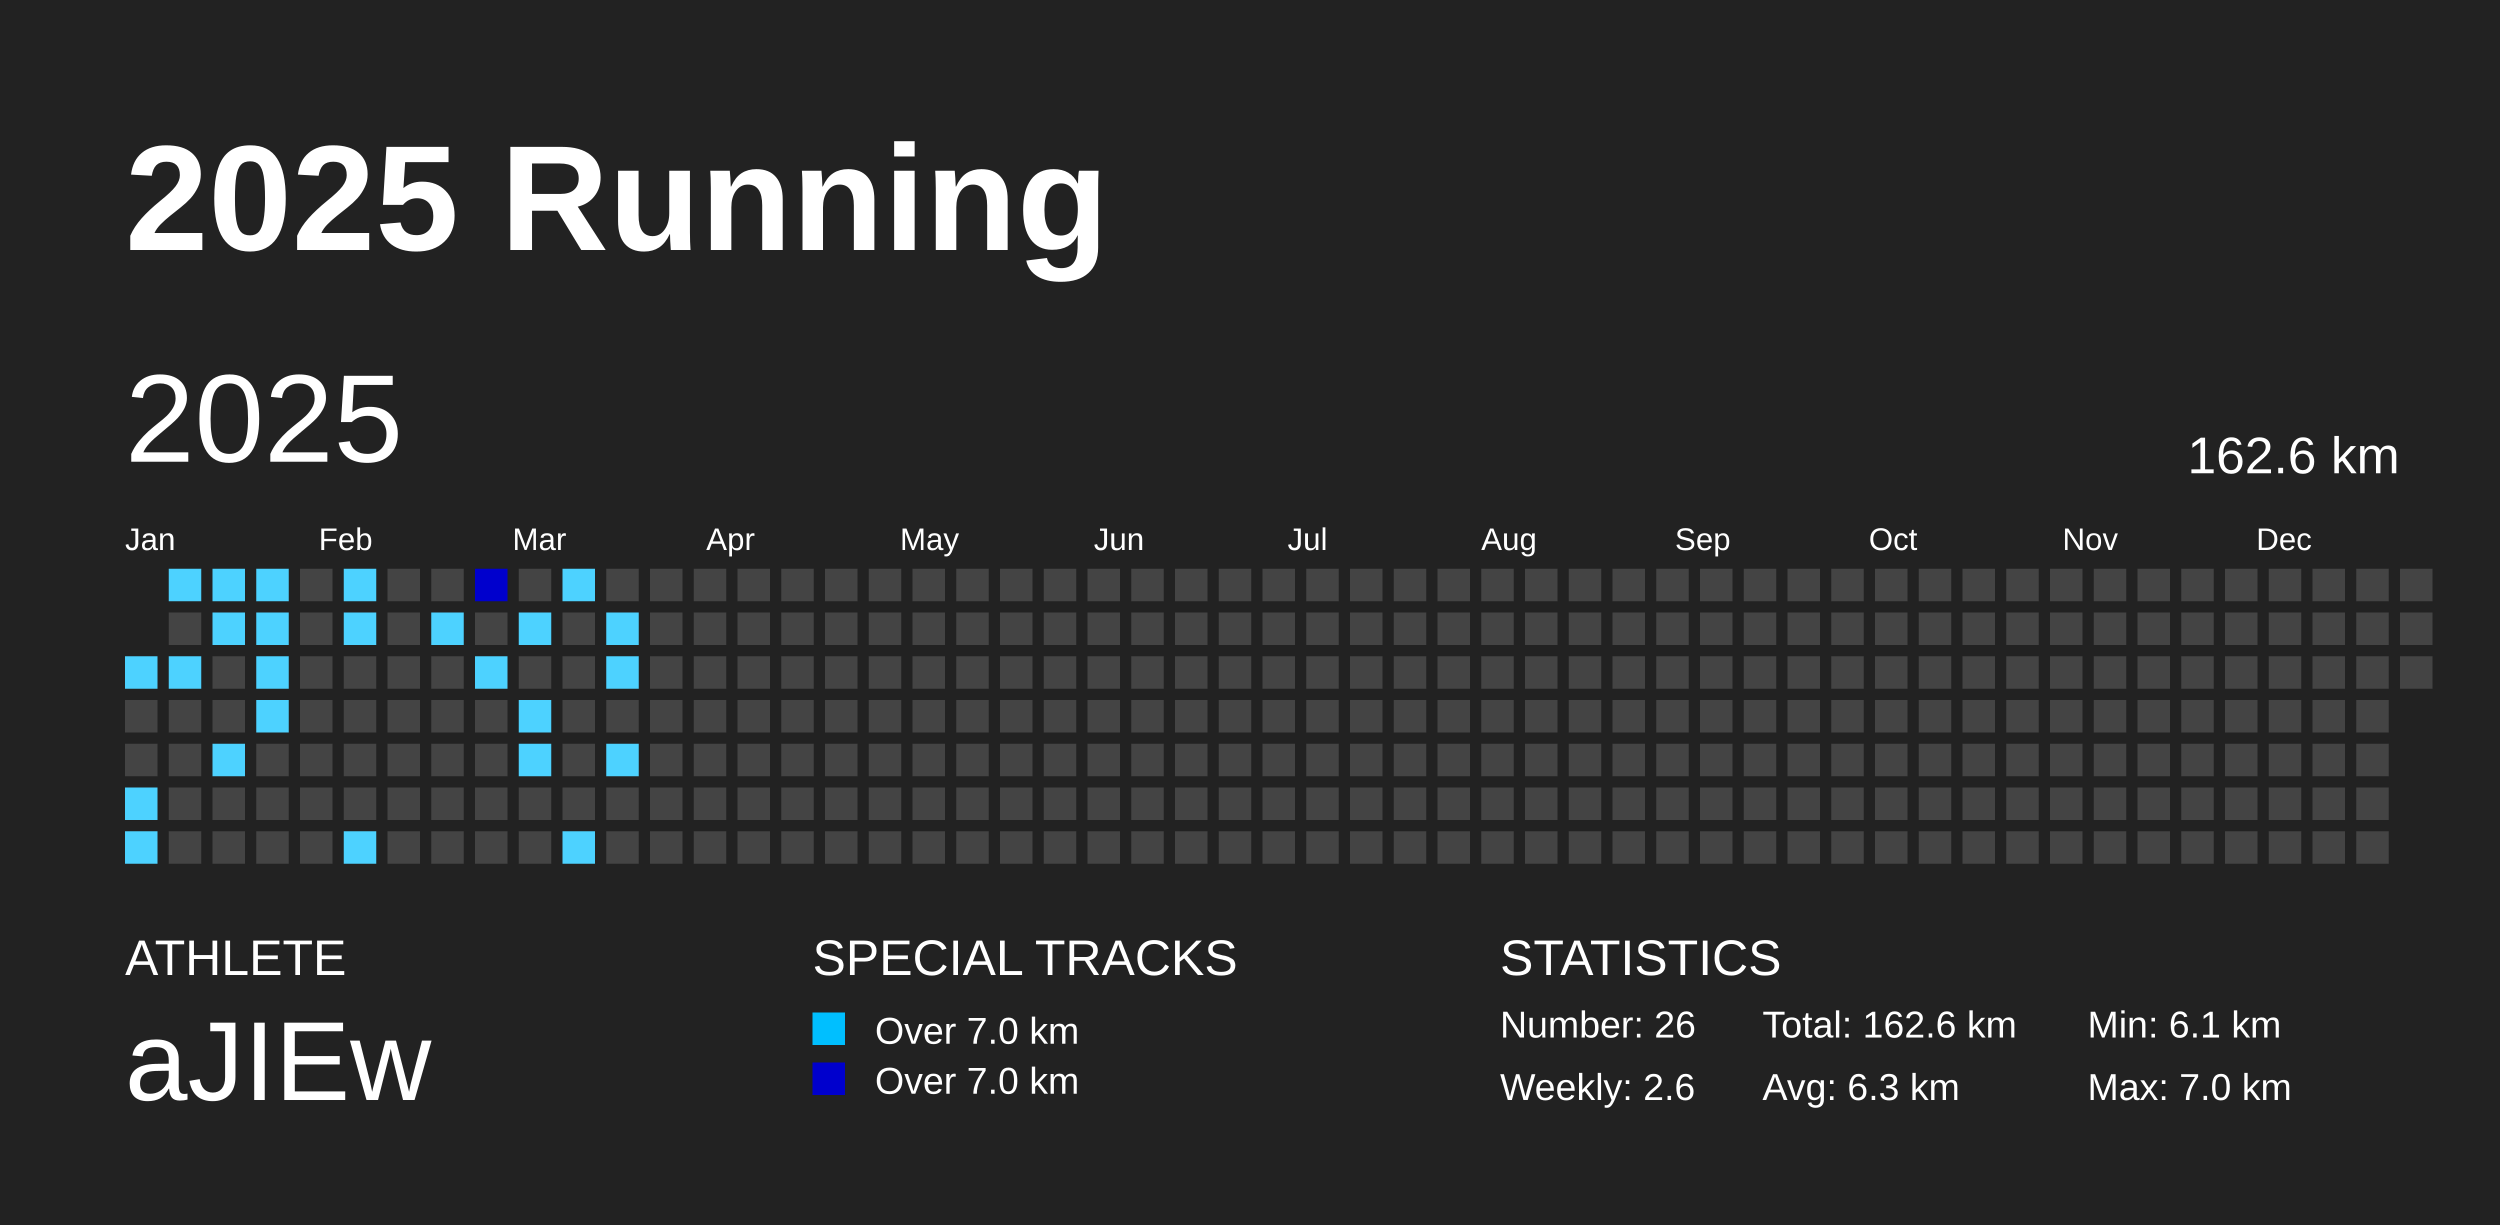
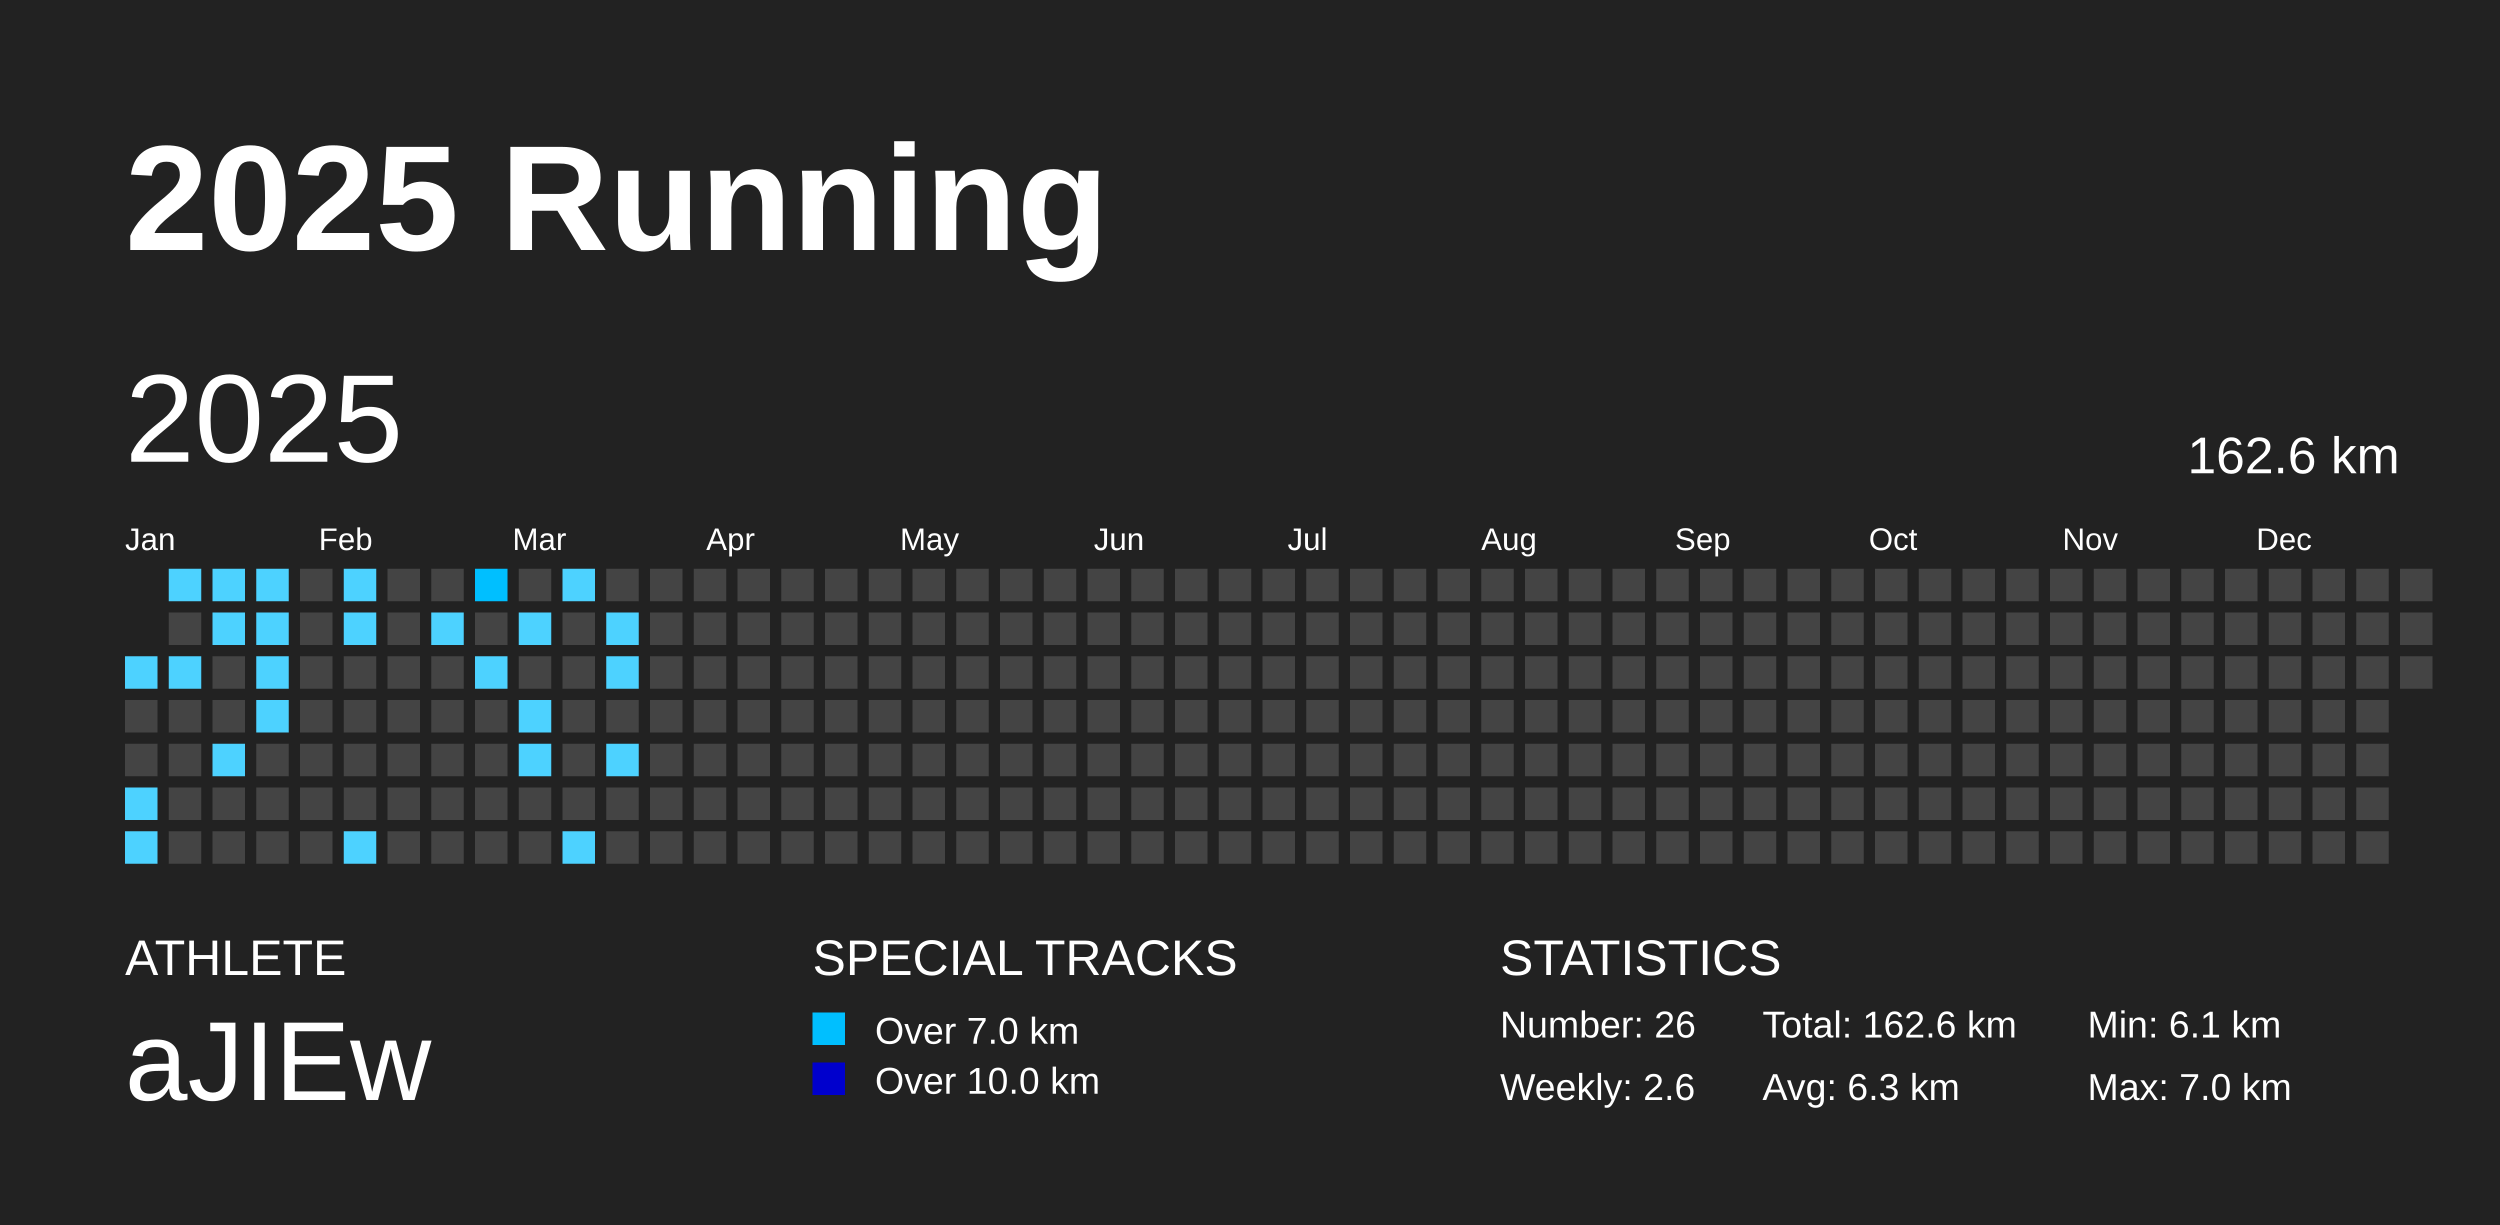
<svg xmlns="http://www.w3.org/2000/svg" baseProfile="full" height="98mm" version="1.1" viewBox="0,0,200,98" width="200mm">
  <defs />
  <rect fill="#222222" height="98" width="200" x="0" y="0" />
  <text fill="#FFFFFF" style="font-size:12px; font-family:Arial; font-weight:bold;" x="10" y="20">2025 Running</text>
  <text fill="#FFFFFF" style="font-size:4px; font-family:Arial" x="10" y="78">ATHLETE</text>
  <text fill="#FFFFFF" style="font-size:9px; font-family:Arial" x="10" y="88">aJIEw</text>
  <text fill="#FFFFFF" style="font-size:4px; font-family:Arial" x="65" y="78">SPECIAL TRACKS</text>
  <rect fill="deepskyblue" height="2.6" width="2.6" x="65" y="81" />
  <text fill="#FFFFFF" style="font-size:3px; font-family:Arial" x="70" y="83.5">Over 7.0 km</text>
  <rect fill="mediumblue" height="2.6" width="2.6" x="65" y="85" />
-   <text fill="#FFFFFF" style="font-size:3px; font-family:Arial" x="70" y="87.5">Over 7.0 km</text>
+   <text fill="#FFFFFF" style="font-size:3px; font-family:Arial" x="70" y="87.5">Over 10.0 km</text>
  <text fill="#FFFFFF" style="font-size:4px; font-family:Arial" x="120" y="78">STATISTICS</text>
  <text fill="#FFFFFF" style="font-size:3px; font-family:Arial" x="120" y="83">Number: 26</text>
  <text fill="#FFFFFF" style="font-size:3px; font-family:Arial" x="120" y="88">Weekly: 2.6</text>
  <text fill="#FFFFFF" style="font-size:3px; font-family:Arial" x="141" y="83">Total: 162.6 km</text>
  <text fill="#FFFFFF" style="font-size:3px; font-family:Arial" x="141" y="88">Avg: 6.3 km</text>
  <text fill="#FFFFFF" style="font-size:3px; font-family:Arial" x="167" y="83">Min: 6.1 km</text>
  <text fill="#FFFFFF" style="font-size:3px; font-family:Arial" x="167" y="88">Max: 7.0 km</text>
  <text dominant-baseline="hanging" fill="#FFFFFF" style="font-size:10.0px; font-family:Arial;" x="10" y="30">2025</text>
  <text dominant-baseline="hanging" fill="#FFFFFF" style="font-size:4.125px; font-family:Arial;" x="175" y="35">162.6 km</text>
  <text fill="#FFFFFF" style="font-size:2.5px; font-family:Arial" x="10.0" y="44">Jan</text>
  <text fill="#FFFFFF" style="font-size:2.5px; font-family:Arial" x="25.5" y="44">Feb</text>
  <text fill="#FFFFFF" style="font-size:2.5px; font-family:Arial" x="41.0" y="44">Mar</text>
  <text fill="#FFFFFF" style="font-size:2.5px; font-family:Arial" x="56.5" y="44">Apr</text>
  <text fill="#FFFFFF" style="font-size:2.5px; font-family:Arial" x="72.0" y="44">May</text>
  <text fill="#FFFFFF" style="font-size:2.5px; font-family:Arial" x="87.5" y="44">Jun</text>
  <text fill="#FFFFFF" style="font-size:2.5px; font-family:Arial" x="103.0" y="44">Jul</text>
  <text fill="#FFFFFF" style="font-size:2.5px; font-family:Arial" x="118.5" y="44">Aug</text>
  <text fill="#FFFFFF" style="font-size:2.5px; font-family:Arial" x="134.0" y="44">Sep</text>
  <text fill="#FFFFFF" style="font-size:2.5px; font-family:Arial" x="149.5" y="44">Oct</text>
  <text fill="#FFFFFF" style="font-size:2.5px; font-family:Arial" x="165.0" y="44">Nov</text>
  <text fill="#FFFFFF" style="font-size:2.5px; font-family:Arial" x="180.5" y="44">Dec</text>
-   <rect fill="#4dd2ff" height="2.6" width="2.6" x="10.0" y="52.5" />
+   <rect fill="#4DD2FF" height="2.6" width="2.6" x="10.0" y="52.5" />
  <rect fill="#444444" height="2.6" width="2.6" x="10.0" y="56.0" />
  <rect fill="#444444" height="2.6" width="2.6" x="10.0" y="59.5" />
-   <rect fill="#4dd2ff" height="2.6" width="2.6" x="10.0" y="63.0" />
-   <rect fill="#4dd2ff" height="2.6" width="2.6" x="10.0" y="66.5" />
-   <rect fill="#4dd2ff" height="2.6" width="2.6" x="13.5" y="45.5" />
+   <rect fill="#4DD2FF" height="2.6" width="2.6" x="10.0" y="63.0" />
+   <rect fill="#4DD2FF" height="2.6" width="2.6" x="10.0" y="66.5" />
+   <rect fill="#4DD2FF" height="2.6" width="2.6" x="13.5" y="45.5" />
  <rect fill="#444444" height="2.6" width="2.6" x="13.5" y="49.0" />
-   <rect fill="#4dd2ff" height="2.6" width="2.6" x="13.5" y="52.5" />
+   <rect fill="#4DD2FF" height="2.6" width="2.6" x="13.5" y="52.5" />
  <rect fill="#444444" height="2.6" width="2.6" x="13.5" y="56.0" />
  <rect fill="#444444" height="2.6" width="2.6" x="13.5" y="59.5" />
  <rect fill="#444444" height="2.6" width="2.6" x="13.5" y="63.0" />
  <rect fill="#444444" height="2.6" width="2.6" x="13.5" y="66.5" />
-   <rect fill="#4dd2ff" height="2.6" width="2.6" x="17.0" y="45.5" />
-   <rect fill="#4dd2ff" height="2.6" width="2.6" x="17.0" y="49.0" />
+   <rect fill="#4DD2FF" height="2.6" width="2.6" x="17.0" y="45.5" />
+   <rect fill="#4DD2FF" height="2.6" width="2.6" x="17.0" y="49.0" />
  <rect fill="#444444" height="2.6" width="2.6" x="17.0" y="52.5" />
  <rect fill="#444444" height="2.6" width="2.6" x="17.0" y="56.0" />
-   <rect fill="#4dd2ff" height="2.6" width="2.6" x="17.0" y="59.5" />
+   <rect fill="#4DD2FF" height="2.6" width="2.6" x="17.0" y="59.5" />
  <rect fill="#444444" height="2.6" width="2.6" x="17.0" y="63.0" />
  <rect fill="#444444" height="2.6" width="2.6" x="17.0" y="66.5" />
-   <rect fill="#4dd2ff" height="2.6" width="2.6" x="20.5" y="45.5" />
-   <rect fill="#4dd2ff" height="2.6" width="2.6" x="20.5" y="49.0" />
-   <rect fill="#4dd2ff" height="2.6" width="2.6" x="20.5" y="52.5" />
-   <rect fill="#4dd2ff" height="2.6" width="2.6" x="20.5" y="56.0" />
+   <rect fill="#4DD2FF" height="2.6" width="2.6" x="20.5" y="45.5" />
+   <rect fill="#4DD2FF" height="2.6" width="2.6" x="20.5" y="49.0" />
+   <rect fill="#4DD2FF" height="2.6" width="2.6" x="20.5" y="52.5" />
+   <rect fill="#4DD2FF" height="2.6" width="2.6" x="20.5" y="56.0" />
  <rect fill="#444444" height="2.6" width="2.6" x="20.5" y="59.5" />
  <rect fill="#444444" height="2.6" width="2.6" x="20.5" y="63.0" />
  <rect fill="#444444" height="2.6" width="2.6" x="20.5" y="66.5" />
  <rect fill="#444444" height="2.6" width="2.6" x="24.0" y="45.5" />
  <rect fill="#444444" height="2.6" width="2.6" x="24.0" y="49.0" />
  <rect fill="#444444" height="2.6" width="2.6" x="24.0" y="52.5" />
  <rect fill="#444444" height="2.6" width="2.6" x="24.0" y="56.0" />
  <rect fill="#444444" height="2.6" width="2.6" x="24.0" y="59.5" />
  <rect fill="#444444" height="2.6" width="2.6" x="24.0" y="63.0" />
  <rect fill="#444444" height="2.6" width="2.6" x="24.0" y="66.5" />
-   <rect fill="#4dd2ff" height="2.6" width="2.6" x="27.5" y="45.5" />
-   <rect fill="#4dd2ff" height="2.6" width="2.6" x="27.5" y="49.0" />
+   <rect fill="#4DD2FF" height="2.6" width="2.6" x="27.5" y="45.5" />
+   <rect fill="#4DD2FF" height="2.6" width="2.6" x="27.5" y="49.0" />
  <rect fill="#444444" height="2.6" width="2.6" x="27.5" y="52.5" />
  <rect fill="#444444" height="2.6" width="2.6" x="27.5" y="56.0" />
  <rect fill="#444444" height="2.6" width="2.6" x="27.5" y="59.5" />
  <rect fill="#444444" height="2.6" width="2.6" x="27.5" y="63.0" />
-   <rect fill="#4dd2ff" height="2.6" width="2.6" x="27.5" y="66.5" />
+   <rect fill="#4DD2FF" height="2.6" width="2.6" x="27.5" y="66.5" />
  <rect fill="#444444" height="2.6" width="2.6" x="31.0" y="45.5" />
  <rect fill="#444444" height="2.6" width="2.6" x="31.0" y="49.0" />
  <rect fill="#444444" height="2.6" width="2.6" x="31.0" y="52.5" />
  <rect fill="#444444" height="2.6" width="2.6" x="31.0" y="56.0" />
  <rect fill="#444444" height="2.6" width="2.6" x="31.0" y="59.5" />
  <rect fill="#444444" height="2.6" width="2.6" x="31.0" y="63.0" />
  <rect fill="#444444" height="2.6" width="2.6" x="31.0" y="66.5" />
  <rect fill="#444444" height="2.6" width="2.6" x="34.5" y="45.5" />
-   <rect fill="#4dd2ff" height="2.6" width="2.6" x="34.5" y="49.0" />
+   <rect fill="#4DD2FF" height="2.6" width="2.6" x="34.5" y="49.0" />
  <rect fill="#444444" height="2.6" width="2.6" x="34.5" y="52.5" />
  <rect fill="#444444" height="2.6" width="2.6" x="34.5" y="56.0" />
  <rect fill="#444444" height="2.6" width="2.6" x="34.5" y="59.5" />
  <rect fill="#444444" height="2.6" width="2.6" x="34.5" y="63.0" />
  <rect fill="#444444" height="2.6" width="2.6" x="34.5" y="66.5" />
-   <rect fill="mediumblue" height="2.6" width="2.6" x="38.0" y="45.5" />
+   <rect fill="deepskyblue" height="2.6" width="2.6" x="38.0" y="45.5" />
  <rect fill="#444444" height="2.6" width="2.6" x="38.0" y="49.0" />
-   <rect fill="#4dd2ff" height="2.6" width="2.6" x="38.0" y="52.5" />
+   <rect fill="#4DD2FF" height="2.6" width="2.6" x="38.0" y="52.5" />
  <rect fill="#444444" height="2.6" width="2.6" x="38.0" y="56.0" />
  <rect fill="#444444" height="2.6" width="2.6" x="38.0" y="59.5" />
  <rect fill="#444444" height="2.6" width="2.6" x="38.0" y="63.0" />
  <rect fill="#444444" height="2.6" width="2.6" x="38.0" y="66.5" />
  <rect fill="#444444" height="2.6" width="2.6" x="41.5" y="45.5" />
-   <rect fill="#4dd2ff" height="2.6" width="2.6" x="41.5" y="49.0" />
+   <rect fill="#4DD2FF" height="2.6" width="2.6" x="41.5" y="49.0" />
  <rect fill="#444444" height="2.6" width="2.6" x="41.5" y="52.5" />
-   <rect fill="#4dd2ff" height="2.6" width="2.6" x="41.5" y="56.0" />
-   <rect fill="#4dd2ff" height="2.6" width="2.6" x="41.5" y="59.5" />
+   <rect fill="#4DD2FF" height="2.6" width="2.6" x="41.5" y="56.0" />
+   <rect fill="#4DD2FF" height="2.6" width="2.6" x="41.5" y="59.5" />
  <rect fill="#444444" height="2.6" width="2.6" x="41.5" y="63.0" />
  <rect fill="#444444" height="2.6" width="2.6" x="41.5" y="66.5" />
-   <rect fill="#4dd2ff" height="2.6" width="2.6" x="45.0" y="45.5" />
+   <rect fill="#4DD2FF" height="2.6" width="2.6" x="45.0" y="45.5" />
  <rect fill="#444444" height="2.6" width="2.6" x="45.0" y="49.0" />
  <rect fill="#444444" height="2.6" width="2.6" x="45.0" y="52.5" />
  <rect fill="#444444" height="2.6" width="2.6" x="45.0" y="56.0" />
  <rect fill="#444444" height="2.6" width="2.6" x="45.0" y="59.5" />
  <rect fill="#444444" height="2.6" width="2.6" x="45.0" y="63.0" />
-   <rect fill="#4dd2ff" height="2.6" width="2.6" x="45.0" y="66.5" />
+   <rect fill="#4DD2FF" height="2.6" width="2.6" x="45.0" y="66.5" />
  <rect fill="#444444" height="2.6" width="2.6" x="48.5" y="45.5" />
-   <rect fill="#4dd2ff" height="2.6" width="2.6" x="48.5" y="49.0" />
-   <rect fill="#4dd2ff" height="2.6" width="2.6" x="48.5" y="52.5" />
+   <rect fill="#4DD2FF" height="2.6" width="2.6" x="48.5" y="49.0" />
+   <rect fill="#4DD2FF" height="2.6" width="2.6" x="48.5" y="52.5" />
  <rect fill="#444444" height="2.6" width="2.6" x="48.5" y="56.0" />
-   <rect fill="#4dd2ff" height="2.6" width="2.6" x="48.5" y="59.5" />
+   <rect fill="#4DD2FF" height="2.6" width="2.6" x="48.5" y="59.5" />
  <rect fill="#444444" height="2.6" width="2.6" x="48.5" y="63.0" />
  <rect fill="#444444" height="2.6" width="2.6" x="48.5" y="66.5" />
  <rect fill="#444444" height="2.6" width="2.6" x="52.0" y="45.5" />
  <rect fill="#444444" height="2.6" width="2.6" x="52.0" y="49.0" />
  <rect fill="#444444" height="2.6" width="2.6" x="52.0" y="52.5" />
  <rect fill="#444444" height="2.6" width="2.6" x="52.0" y="56.0" />
  <rect fill="#444444" height="2.6" width="2.6" x="52.0" y="59.5" />
  <rect fill="#444444" height="2.6" width="2.6" x="52.0" y="63.0" />
  <rect fill="#444444" height="2.6" width="2.6" x="52.0" y="66.5" />
  <rect fill="#444444" height="2.6" width="2.6" x="55.5" y="45.5" />
  <rect fill="#444444" height="2.6" width="2.6" x="55.5" y="49.0" />
  <rect fill="#444444" height="2.6" width="2.6" x="55.5" y="52.5" />
  <rect fill="#444444" height="2.6" width="2.6" x="55.5" y="56.0" />
  <rect fill="#444444" height="2.6" width="2.6" x="55.5" y="59.5" />
  <rect fill="#444444" height="2.6" width="2.6" x="55.5" y="63.0" />
  <rect fill="#444444" height="2.6" width="2.6" x="55.5" y="66.5" />
  <rect fill="#444444" height="2.6" width="2.6" x="59.0" y="45.5" />
  <rect fill="#444444" height="2.6" width="2.6" x="59.0" y="49.0" />
  <rect fill="#444444" height="2.6" width="2.6" x="59.0" y="52.5" />
  <rect fill="#444444" height="2.6" width="2.6" x="59.0" y="56.0" />
  <rect fill="#444444" height="2.6" width="2.6" x="59.0" y="59.5" />
  <rect fill="#444444" height="2.6" width="2.6" x="59.0" y="63.0" />
  <rect fill="#444444" height="2.6" width="2.6" x="59.0" y="66.5" />
  <rect fill="#444444" height="2.6" width="2.6" x="62.5" y="45.5" />
  <rect fill="#444444" height="2.6" width="2.6" x="62.5" y="49.0" />
  <rect fill="#444444" height="2.6" width="2.6" x="62.5" y="52.5" />
  <rect fill="#444444" height="2.6" width="2.6" x="62.5" y="56.0" />
  <rect fill="#444444" height="2.6" width="2.6" x="62.5" y="59.5" />
  <rect fill="#444444" height="2.6" width="2.6" x="62.5" y="63.0" />
  <rect fill="#444444" height="2.6" width="2.6" x="62.5" y="66.5" />
  <rect fill="#444444" height="2.6" width="2.6" x="66.0" y="45.5" />
  <rect fill="#444444" height="2.6" width="2.6" x="66.0" y="49.0" />
  <rect fill="#444444" height="2.6" width="2.6" x="66.0" y="52.5" />
  <rect fill="#444444" height="2.6" width="2.6" x="66.0" y="56.0" />
  <rect fill="#444444" height="2.6" width="2.6" x="66.0" y="59.5" />
  <rect fill="#444444" height="2.6" width="2.6" x="66.0" y="63.0" />
  <rect fill="#444444" height="2.6" width="2.6" x="66.0" y="66.5" />
  <rect fill="#444444" height="2.6" width="2.6" x="69.5" y="45.5" />
  <rect fill="#444444" height="2.6" width="2.6" x="69.5" y="49.0" />
  <rect fill="#444444" height="2.6" width="2.6" x="69.5" y="52.5" />
  <rect fill="#444444" height="2.6" width="2.6" x="69.5" y="56.0" />
  <rect fill="#444444" height="2.6" width="2.6" x="69.5" y="59.5" />
  <rect fill="#444444" height="2.6" width="2.6" x="69.5" y="63.0" />
  <rect fill="#444444" height="2.6" width="2.6" x="69.5" y="66.5" />
  <rect fill="#444444" height="2.6" width="2.6" x="73.0" y="45.5" />
  <rect fill="#444444" height="2.6" width="2.6" x="73.0" y="49.0" />
  <rect fill="#444444" height="2.6" width="2.6" x="73.0" y="52.5" />
  <rect fill="#444444" height="2.6" width="2.6" x="73.0" y="56.0" />
  <rect fill="#444444" height="2.6" width="2.6" x="73.0" y="59.5" />
  <rect fill="#444444" height="2.6" width="2.6" x="73.0" y="63.0" />
  <rect fill="#444444" height="2.6" width="2.6" x="73.0" y="66.5" />
  <rect fill="#444444" height="2.6" width="2.6" x="76.5" y="45.5" />
  <rect fill="#444444" height="2.6" width="2.6" x="76.5" y="49.0" />
  <rect fill="#444444" height="2.6" width="2.6" x="76.5" y="52.5" />
  <rect fill="#444444" height="2.6" width="2.6" x="76.5" y="56.0" />
  <rect fill="#444444" height="2.6" width="2.6" x="76.5" y="59.5" />
  <rect fill="#444444" height="2.6" width="2.6" x="76.5" y="63.0" />
  <rect fill="#444444" height="2.6" width="2.6" x="76.5" y="66.5" />
  <rect fill="#444444" height="2.6" width="2.6" x="80.0" y="45.5" />
  <rect fill="#444444" height="2.6" width="2.6" x="80.0" y="49.0" />
  <rect fill="#444444" height="2.6" width="2.6" x="80.0" y="52.5" />
  <rect fill="#444444" height="2.6" width="2.6" x="80.0" y="56.0" />
  <rect fill="#444444" height="2.6" width="2.6" x="80.0" y="59.5" />
  <rect fill="#444444" height="2.6" width="2.6" x="80.0" y="63.0" />
  <rect fill="#444444" height="2.6" width="2.6" x="80.0" y="66.5" />
  <rect fill="#444444" height="2.6" width="2.6" x="83.5" y="45.5" />
  <rect fill="#444444" height="2.6" width="2.6" x="83.5" y="49.0" />
  <rect fill="#444444" height="2.6" width="2.6" x="83.5" y="52.5" />
  <rect fill="#444444" height="2.6" width="2.6" x="83.5" y="56.0" />
  <rect fill="#444444" height="2.6" width="2.6" x="83.5" y="59.5" />
  <rect fill="#444444" height="2.6" width="2.6" x="83.5" y="63.0" />
  <rect fill="#444444" height="2.6" width="2.6" x="83.5" y="66.5" />
  <rect fill="#444444" height="2.6" width="2.6" x="87.0" y="45.5" />
  <rect fill="#444444" height="2.6" width="2.6" x="87.0" y="49.0" />
  <rect fill="#444444" height="2.6" width="2.6" x="87.0" y="52.5" />
  <rect fill="#444444" height="2.6" width="2.6" x="87.0" y="56.0" />
  <rect fill="#444444" height="2.6" width="2.6" x="87.0" y="59.5" />
  <rect fill="#444444" height="2.6" width="2.6" x="87.0" y="63.0" />
  <rect fill="#444444" height="2.6" width="2.6" x="87.0" y="66.5" />
  <rect fill="#444444" height="2.6" width="2.6" x="90.5" y="45.5" />
  <rect fill="#444444" height="2.6" width="2.6" x="90.5" y="49.0" />
  <rect fill="#444444" height="2.6" width="2.6" x="90.5" y="52.5" />
  <rect fill="#444444" height="2.6" width="2.6" x="90.5" y="56.0" />
  <rect fill="#444444" height="2.6" width="2.6" x="90.5" y="59.5" />
  <rect fill="#444444" height="2.6" width="2.6" x="90.5" y="63.0" />
  <rect fill="#444444" height="2.6" width="2.6" x="90.5" y="66.5" />
  <rect fill="#444444" height="2.6" width="2.6" x="94.0" y="45.5" />
  <rect fill="#444444" height="2.6" width="2.6" x="94.0" y="49.0" />
  <rect fill="#444444" height="2.6" width="2.6" x="94.0" y="52.5" />
  <rect fill="#444444" height="2.6" width="2.6" x="94.0" y="56.0" />
  <rect fill="#444444" height="2.6" width="2.6" x="94.0" y="59.5" />
  <rect fill="#444444" height="2.6" width="2.6" x="94.0" y="63.0" />
  <rect fill="#444444" height="2.6" width="2.6" x="94.0" y="66.5" />
  <rect fill="#444444" height="2.6" width="2.6" x="97.5" y="45.5" />
  <rect fill="#444444" height="2.6" width="2.6" x="97.5" y="49.0" />
  <rect fill="#444444" height="2.6" width="2.6" x="97.5" y="52.5" />
  <rect fill="#444444" height="2.6" width="2.6" x="97.5" y="56.0" />
  <rect fill="#444444" height="2.6" width="2.6" x="97.5" y="59.5" />
  <rect fill="#444444" height="2.6" width="2.6" x="97.5" y="63.0" />
  <rect fill="#444444" height="2.6" width="2.6" x="97.5" y="66.5" />
  <rect fill="#444444" height="2.6" width="2.6" x="101.0" y="45.5" />
  <rect fill="#444444" height="2.6" width="2.6" x="101.0" y="49.0" />
  <rect fill="#444444" height="2.6" width="2.6" x="101.0" y="52.5" />
  <rect fill="#444444" height="2.6" width="2.6" x="101.0" y="56.0" />
  <rect fill="#444444" height="2.6" width="2.6" x="101.0" y="59.5" />
  <rect fill="#444444" height="2.6" width="2.6" x="101.0" y="63.0" />
  <rect fill="#444444" height="2.6" width="2.6" x="101.0" y="66.5" />
  <rect fill="#444444" height="2.6" width="2.6" x="104.5" y="45.5" />
  <rect fill="#444444" height="2.6" width="2.6" x="104.5" y="49.0" />
  <rect fill="#444444" height="2.6" width="2.6" x="104.5" y="52.5" />
  <rect fill="#444444" height="2.6" width="2.6" x="104.5" y="56.0" />
  <rect fill="#444444" height="2.6" width="2.6" x="104.5" y="59.5" />
  <rect fill="#444444" height="2.6" width="2.6" x="104.5" y="63.0" />
  <rect fill="#444444" height="2.6" width="2.6" x="104.5" y="66.5" />
  <rect fill="#444444" height="2.6" width="2.6" x="108.0" y="45.5" />
  <rect fill="#444444" height="2.6" width="2.6" x="108.0" y="49.0" />
  <rect fill="#444444" height="2.6" width="2.6" x="108.0" y="52.5" />
  <rect fill="#444444" height="2.6" width="2.6" x="108.0" y="56.0" />
  <rect fill="#444444" height="2.6" width="2.6" x="108.0" y="59.5" />
  <rect fill="#444444" height="2.6" width="2.6" x="108.0" y="63.0" />
  <rect fill="#444444" height="2.6" width="2.6" x="108.0" y="66.5" />
  <rect fill="#444444" height="2.6" width="2.6" x="111.5" y="45.5" />
  <rect fill="#444444" height="2.6" width="2.6" x="111.5" y="49.0" />
  <rect fill="#444444" height="2.6" width="2.6" x="111.5" y="52.5" />
  <rect fill="#444444" height="2.6" width="2.6" x="111.5" y="56.0" />
  <rect fill="#444444" height="2.6" width="2.6" x="111.5" y="59.5" />
  <rect fill="#444444" height="2.6" width="2.6" x="111.5" y="63.0" />
  <rect fill="#444444" height="2.6" width="2.6" x="111.5" y="66.5" />
  <rect fill="#444444" height="2.6" width="2.6" x="115.0" y="45.5" />
  <rect fill="#444444" height="2.6" width="2.6" x="115.0" y="49.0" />
  <rect fill="#444444" height="2.6" width="2.6" x="115.0" y="52.5" />
  <rect fill="#444444" height="2.6" width="2.6" x="115.0" y="56.0" />
  <rect fill="#444444" height="2.6" width="2.6" x="115.0" y="59.5" />
  <rect fill="#444444" height="2.6" width="2.6" x="115.0" y="63.0" />
  <rect fill="#444444" height="2.6" width="2.6" x="115.0" y="66.5" />
  <rect fill="#444444" height="2.6" width="2.6" x="118.5" y="45.5" />
  <rect fill="#444444" height="2.6" width="2.6" x="118.5" y="49.0" />
  <rect fill="#444444" height="2.6" width="2.6" x="118.5" y="52.5" />
  <rect fill="#444444" height="2.6" width="2.6" x="118.5" y="56.0" />
  <rect fill="#444444" height="2.6" width="2.6" x="118.5" y="59.5" />
  <rect fill="#444444" height="2.6" width="2.6" x="118.5" y="63.0" />
  <rect fill="#444444" height="2.6" width="2.6" x="118.5" y="66.5" />
  <rect fill="#444444" height="2.6" width="2.6" x="122.0" y="45.5" />
  <rect fill="#444444" height="2.6" width="2.6" x="122.0" y="49.0" />
  <rect fill="#444444" height="2.6" width="2.6" x="122.0" y="52.5" />
  <rect fill="#444444" height="2.6" width="2.6" x="122.0" y="56.0" />
  <rect fill="#444444" height="2.6" width="2.6" x="122.0" y="59.5" />
  <rect fill="#444444" height="2.6" width="2.6" x="122.0" y="63.0" />
  <rect fill="#444444" height="2.6" width="2.6" x="122.0" y="66.5" />
  <rect fill="#444444" height="2.6" width="2.6" x="125.5" y="45.5" />
  <rect fill="#444444" height="2.6" width="2.6" x="125.5" y="49.0" />
  <rect fill="#444444" height="2.6" width="2.6" x="125.5" y="52.5" />
  <rect fill="#444444" height="2.6" width="2.6" x="125.5" y="56.0" />
  <rect fill="#444444" height="2.6" width="2.6" x="125.5" y="59.5" />
  <rect fill="#444444" height="2.6" width="2.6" x="125.5" y="63.0" />
  <rect fill="#444444" height="2.6" width="2.6" x="125.5" y="66.5" />
  <rect fill="#444444" height="2.6" width="2.6" x="129.0" y="45.5" />
  <rect fill="#444444" height="2.6" width="2.6" x="129.0" y="49.0" />
  <rect fill="#444444" height="2.6" width="2.6" x="129.0" y="52.5" />
  <rect fill="#444444" height="2.6" width="2.6" x="129.0" y="56.0" />
  <rect fill="#444444" height="2.6" width="2.6" x="129.0" y="59.5" />
  <rect fill="#444444" height="2.6" width="2.6" x="129.0" y="63.0" />
  <rect fill="#444444" height="2.6" width="2.6" x="129.0" y="66.5" />
  <rect fill="#444444" height="2.6" width="2.6" x="132.5" y="45.5" />
  <rect fill="#444444" height="2.6" width="2.6" x="132.5" y="49.0" />
  <rect fill="#444444" height="2.6" width="2.6" x="132.5" y="52.5" />
  <rect fill="#444444" height="2.6" width="2.6" x="132.5" y="56.0" />
  <rect fill="#444444" height="2.6" width="2.6" x="132.5" y="59.5" />
  <rect fill="#444444" height="2.6" width="2.6" x="132.5" y="63.0" />
  <rect fill="#444444" height="2.6" width="2.6" x="132.5" y="66.5" />
  <rect fill="#444444" height="2.6" width="2.6" x="136.0" y="45.5" />
  <rect fill="#444444" height="2.6" width="2.6" x="136.0" y="49.0" />
  <rect fill="#444444" height="2.6" width="2.6" x="136.0" y="52.5" />
  <rect fill="#444444" height="2.6" width="2.6" x="136.0" y="56.0" />
  <rect fill="#444444" height="2.6" width="2.6" x="136.0" y="59.5" />
  <rect fill="#444444" height="2.6" width="2.6" x="136.0" y="63.0" />
  <rect fill="#444444" height="2.6" width="2.6" x="136.0" y="66.5" />
  <rect fill="#444444" height="2.6" width="2.6" x="139.5" y="45.5" />
  <rect fill="#444444" height="2.6" width="2.6" x="139.5" y="49.0" />
  <rect fill="#444444" height="2.6" width="2.6" x="139.5" y="52.5" />
  <rect fill="#444444" height="2.6" width="2.6" x="139.5" y="56.0" />
  <rect fill="#444444" height="2.6" width="2.6" x="139.5" y="59.5" />
  <rect fill="#444444" height="2.6" width="2.6" x="139.5" y="63.0" />
  <rect fill="#444444" height="2.6" width="2.6" x="139.5" y="66.5" />
  <rect fill="#444444" height="2.6" width="2.6" x="143.0" y="45.5" />
  <rect fill="#444444" height="2.6" width="2.6" x="143.0" y="49.0" />
  <rect fill="#444444" height="2.6" width="2.6" x="143.0" y="52.5" />
  <rect fill="#444444" height="2.6" width="2.6" x="143.0" y="56.0" />
  <rect fill="#444444" height="2.6" width="2.6" x="143.0" y="59.5" />
  <rect fill="#444444" height="2.6" width="2.6" x="143.0" y="63.0" />
  <rect fill="#444444" height="2.6" width="2.6" x="143.0" y="66.5" />
  <rect fill="#444444" height="2.6" width="2.6" x="146.5" y="45.5" />
  <rect fill="#444444" height="2.6" width="2.6" x="146.5" y="49.0" />
  <rect fill="#444444" height="2.6" width="2.6" x="146.5" y="52.5" />
  <rect fill="#444444" height="2.6" width="2.6" x="146.5" y="56.0" />
  <rect fill="#444444" height="2.6" width="2.6" x="146.5" y="59.5" />
  <rect fill="#444444" height="2.6" width="2.6" x="146.5" y="63.0" />
  <rect fill="#444444" height="2.6" width="2.6" x="146.5" y="66.5" />
  <rect fill="#444444" height="2.6" width="2.6" x="150.0" y="45.5" />
  <rect fill="#444444" height="2.6" width="2.6" x="150.0" y="49.0" />
  <rect fill="#444444" height="2.6" width="2.6" x="150.0" y="52.5" />
  <rect fill="#444444" height="2.6" width="2.6" x="150.0" y="56.0" />
  <rect fill="#444444" height="2.6" width="2.6" x="150.0" y="59.5" />
  <rect fill="#444444" height="2.6" width="2.6" x="150.0" y="63.0" />
  <rect fill="#444444" height="2.6" width="2.6" x="150.0" y="66.5" />
  <rect fill="#444444" height="2.6" width="2.6" x="153.5" y="45.5" />
  <rect fill="#444444" height="2.6" width="2.6" x="153.5" y="49.0" />
  <rect fill="#444444" height="2.6" width="2.6" x="153.5" y="52.5" />
  <rect fill="#444444" height="2.6" width="2.6" x="153.5" y="56.0" />
  <rect fill="#444444" height="2.6" width="2.6" x="153.5" y="59.5" />
  <rect fill="#444444" height="2.6" width="2.6" x="153.5" y="63.0" />
  <rect fill="#444444" height="2.6" width="2.6" x="153.5" y="66.5" />
  <rect fill="#444444" height="2.6" width="2.6" x="157.0" y="45.5" />
  <rect fill="#444444" height="2.6" width="2.6" x="157.0" y="49.0" />
  <rect fill="#444444" height="2.6" width="2.6" x="157.0" y="52.5" />
  <rect fill="#444444" height="2.6" width="2.6" x="157.0" y="56.0" />
  <rect fill="#444444" height="2.6" width="2.6" x="157.0" y="59.5" />
  <rect fill="#444444" height="2.6" width="2.6" x="157.0" y="63.0" />
  <rect fill="#444444" height="2.6" width="2.6" x="157.0" y="66.5" />
  <rect fill="#444444" height="2.6" width="2.6" x="160.5" y="45.5" />
  <rect fill="#444444" height="2.6" width="2.6" x="160.5" y="49.0" />
  <rect fill="#444444" height="2.6" width="2.6" x="160.5" y="52.5" />
  <rect fill="#444444" height="2.6" width="2.6" x="160.5" y="56.0" />
  <rect fill="#444444" height="2.6" width="2.6" x="160.5" y="59.5" />
  <rect fill="#444444" height="2.6" width="2.6" x="160.5" y="63.0" />
  <rect fill="#444444" height="2.6" width="2.6" x="160.5" y="66.5" />
  <rect fill="#444444" height="2.6" width="2.6" x="164.0" y="45.5" />
  <rect fill="#444444" height="2.6" width="2.6" x="164.0" y="49.0" />
  <rect fill="#444444" height="2.6" width="2.6" x="164.0" y="52.5" />
  <rect fill="#444444" height="2.6" width="2.6" x="164.0" y="56.0" />
  <rect fill="#444444" height="2.6" width="2.6" x="164.0" y="59.5" />
  <rect fill="#444444" height="2.6" width="2.6" x="164.0" y="63.0" />
  <rect fill="#444444" height="2.6" width="2.6" x="164.0" y="66.5" />
  <rect fill="#444444" height="2.6" width="2.6" x="167.5" y="45.5" />
  <rect fill="#444444" height="2.6" width="2.6" x="167.5" y="49.0" />
  <rect fill="#444444" height="2.6" width="2.6" x="167.5" y="52.5" />
  <rect fill="#444444" height="2.6" width="2.6" x="167.5" y="56.0" />
  <rect fill="#444444" height="2.6" width="2.6" x="167.5" y="59.5" />
  <rect fill="#444444" height="2.6" width="2.6" x="167.5" y="63.0" />
  <rect fill="#444444" height="2.6" width="2.6" x="167.5" y="66.5" />
  <rect fill="#444444" height="2.6" width="2.6" x="171.0" y="45.5" />
  <rect fill="#444444" height="2.6" width="2.6" x="171.0" y="49.0" />
  <rect fill="#444444" height="2.6" width="2.6" x="171.0" y="52.5" />
  <rect fill="#444444" height="2.6" width="2.6" x="171.0" y="56.0" />
  <rect fill="#444444" height="2.6" width="2.6" x="171.0" y="59.5" />
  <rect fill="#444444" height="2.6" width="2.6" x="171.0" y="63.0" />
  <rect fill="#444444" height="2.6" width="2.6" x="171.0" y="66.5" />
  <rect fill="#444444" height="2.6" width="2.6" x="174.5" y="45.5" />
  <rect fill="#444444" height="2.6" width="2.6" x="174.5" y="49.0" />
  <rect fill="#444444" height="2.6" width="2.6" x="174.5" y="52.5" />
  <rect fill="#444444" height="2.6" width="2.6" x="174.5" y="56.0" />
  <rect fill="#444444" height="2.6" width="2.6" x="174.5" y="59.5" />
  <rect fill="#444444" height="2.6" width="2.6" x="174.5" y="63.0" />
  <rect fill="#444444" height="2.6" width="2.6" x="174.5" y="66.5" />
  <rect fill="#444444" height="2.6" width="2.6" x="178.0" y="45.5" />
  <rect fill="#444444" height="2.6" width="2.6" x="178.0" y="49.0" />
  <rect fill="#444444" height="2.6" width="2.6" x="178.0" y="52.5" />
  <rect fill="#444444" height="2.6" width="2.6" x="178.0" y="56.0" />
  <rect fill="#444444" height="2.6" width="2.6" x="178.0" y="59.5" />
  <rect fill="#444444" height="2.6" width="2.6" x="178.0" y="63.0" />
  <rect fill="#444444" height="2.6" width="2.6" x="178.0" y="66.5" />
  <rect fill="#444444" height="2.6" width="2.6" x="181.5" y="45.5" />
  <rect fill="#444444" height="2.6" width="2.6" x="181.5" y="49.0" />
  <rect fill="#444444" height="2.6" width="2.6" x="181.5" y="52.5" />
  <rect fill="#444444" height="2.6" width="2.6" x="181.5" y="56.0" />
  <rect fill="#444444" height="2.6" width="2.6" x="181.5" y="59.5" />
  <rect fill="#444444" height="2.6" width="2.6" x="181.5" y="63.0" />
  <rect fill="#444444" height="2.6" width="2.6" x="181.5" y="66.5" />
  <rect fill="#444444" height="2.6" width="2.6" x="185.0" y="45.5" />
  <rect fill="#444444" height="2.6" width="2.6" x="185.0" y="49.0" />
  <rect fill="#444444" height="2.6" width="2.6" x="185.0" y="52.5" />
  <rect fill="#444444" height="2.6" width="2.6" x="185.0" y="56.0" />
  <rect fill="#444444" height="2.6" width="2.6" x="185.0" y="59.5" />
  <rect fill="#444444" height="2.6" width="2.6" x="185.0" y="63.0" />
  <rect fill="#444444" height="2.6" width="2.6" x="185.0" y="66.5" />
  <rect fill="#444444" height="2.6" width="2.6" x="188.5" y="45.5" />
  <rect fill="#444444" height="2.6" width="2.6" x="188.5" y="49.0" />
  <rect fill="#444444" height="2.6" width="2.6" x="188.5" y="52.5" />
  <rect fill="#444444" height="2.6" width="2.6" x="188.5" y="56.0" />
  <rect fill="#444444" height="2.6" width="2.6" x="188.5" y="59.5" />
  <rect fill="#444444" height="2.6" width="2.6" x="188.5" y="63.0" />
  <rect fill="#444444" height="2.6" width="2.6" x="188.5" y="66.5" />
  <rect fill="#444444" height="2.6" width="2.6" x="192.0" y="45.5" />
  <rect fill="#444444" height="2.6" width="2.6" x="192.0" y="49.0" />
  <rect fill="#444444" height="2.6" width="2.6" x="192.0" y="52.5" />
</svg>
